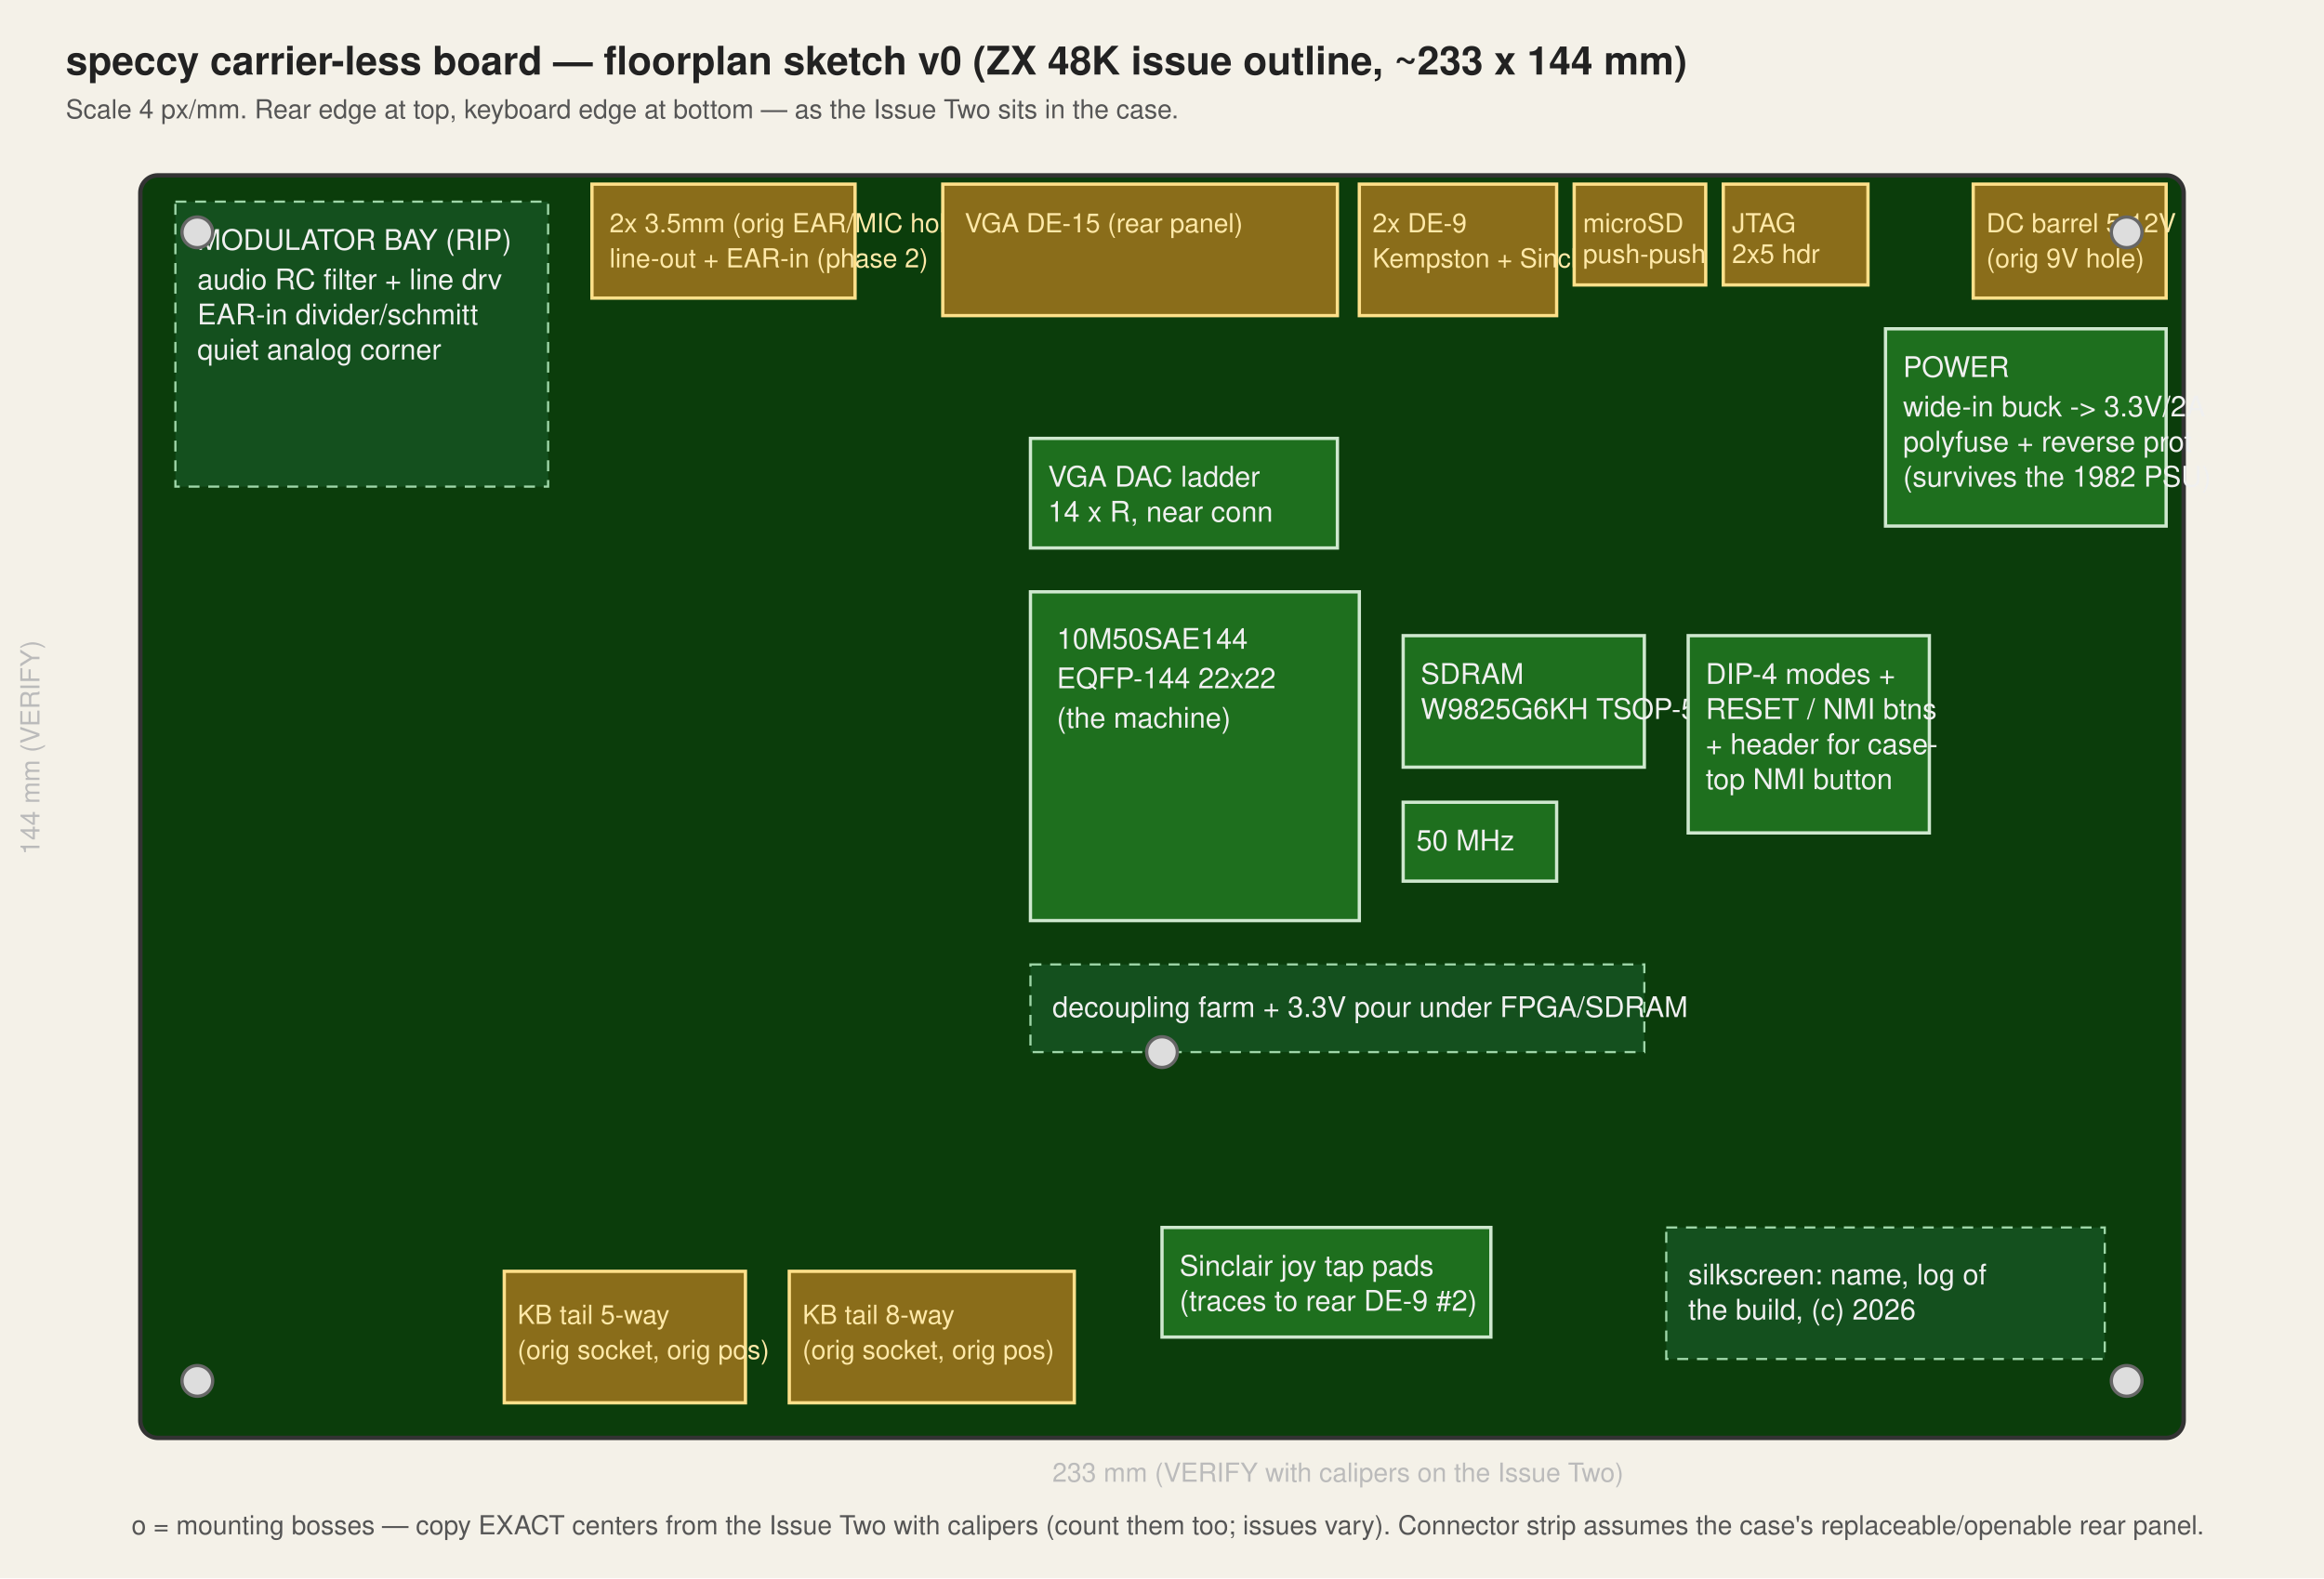
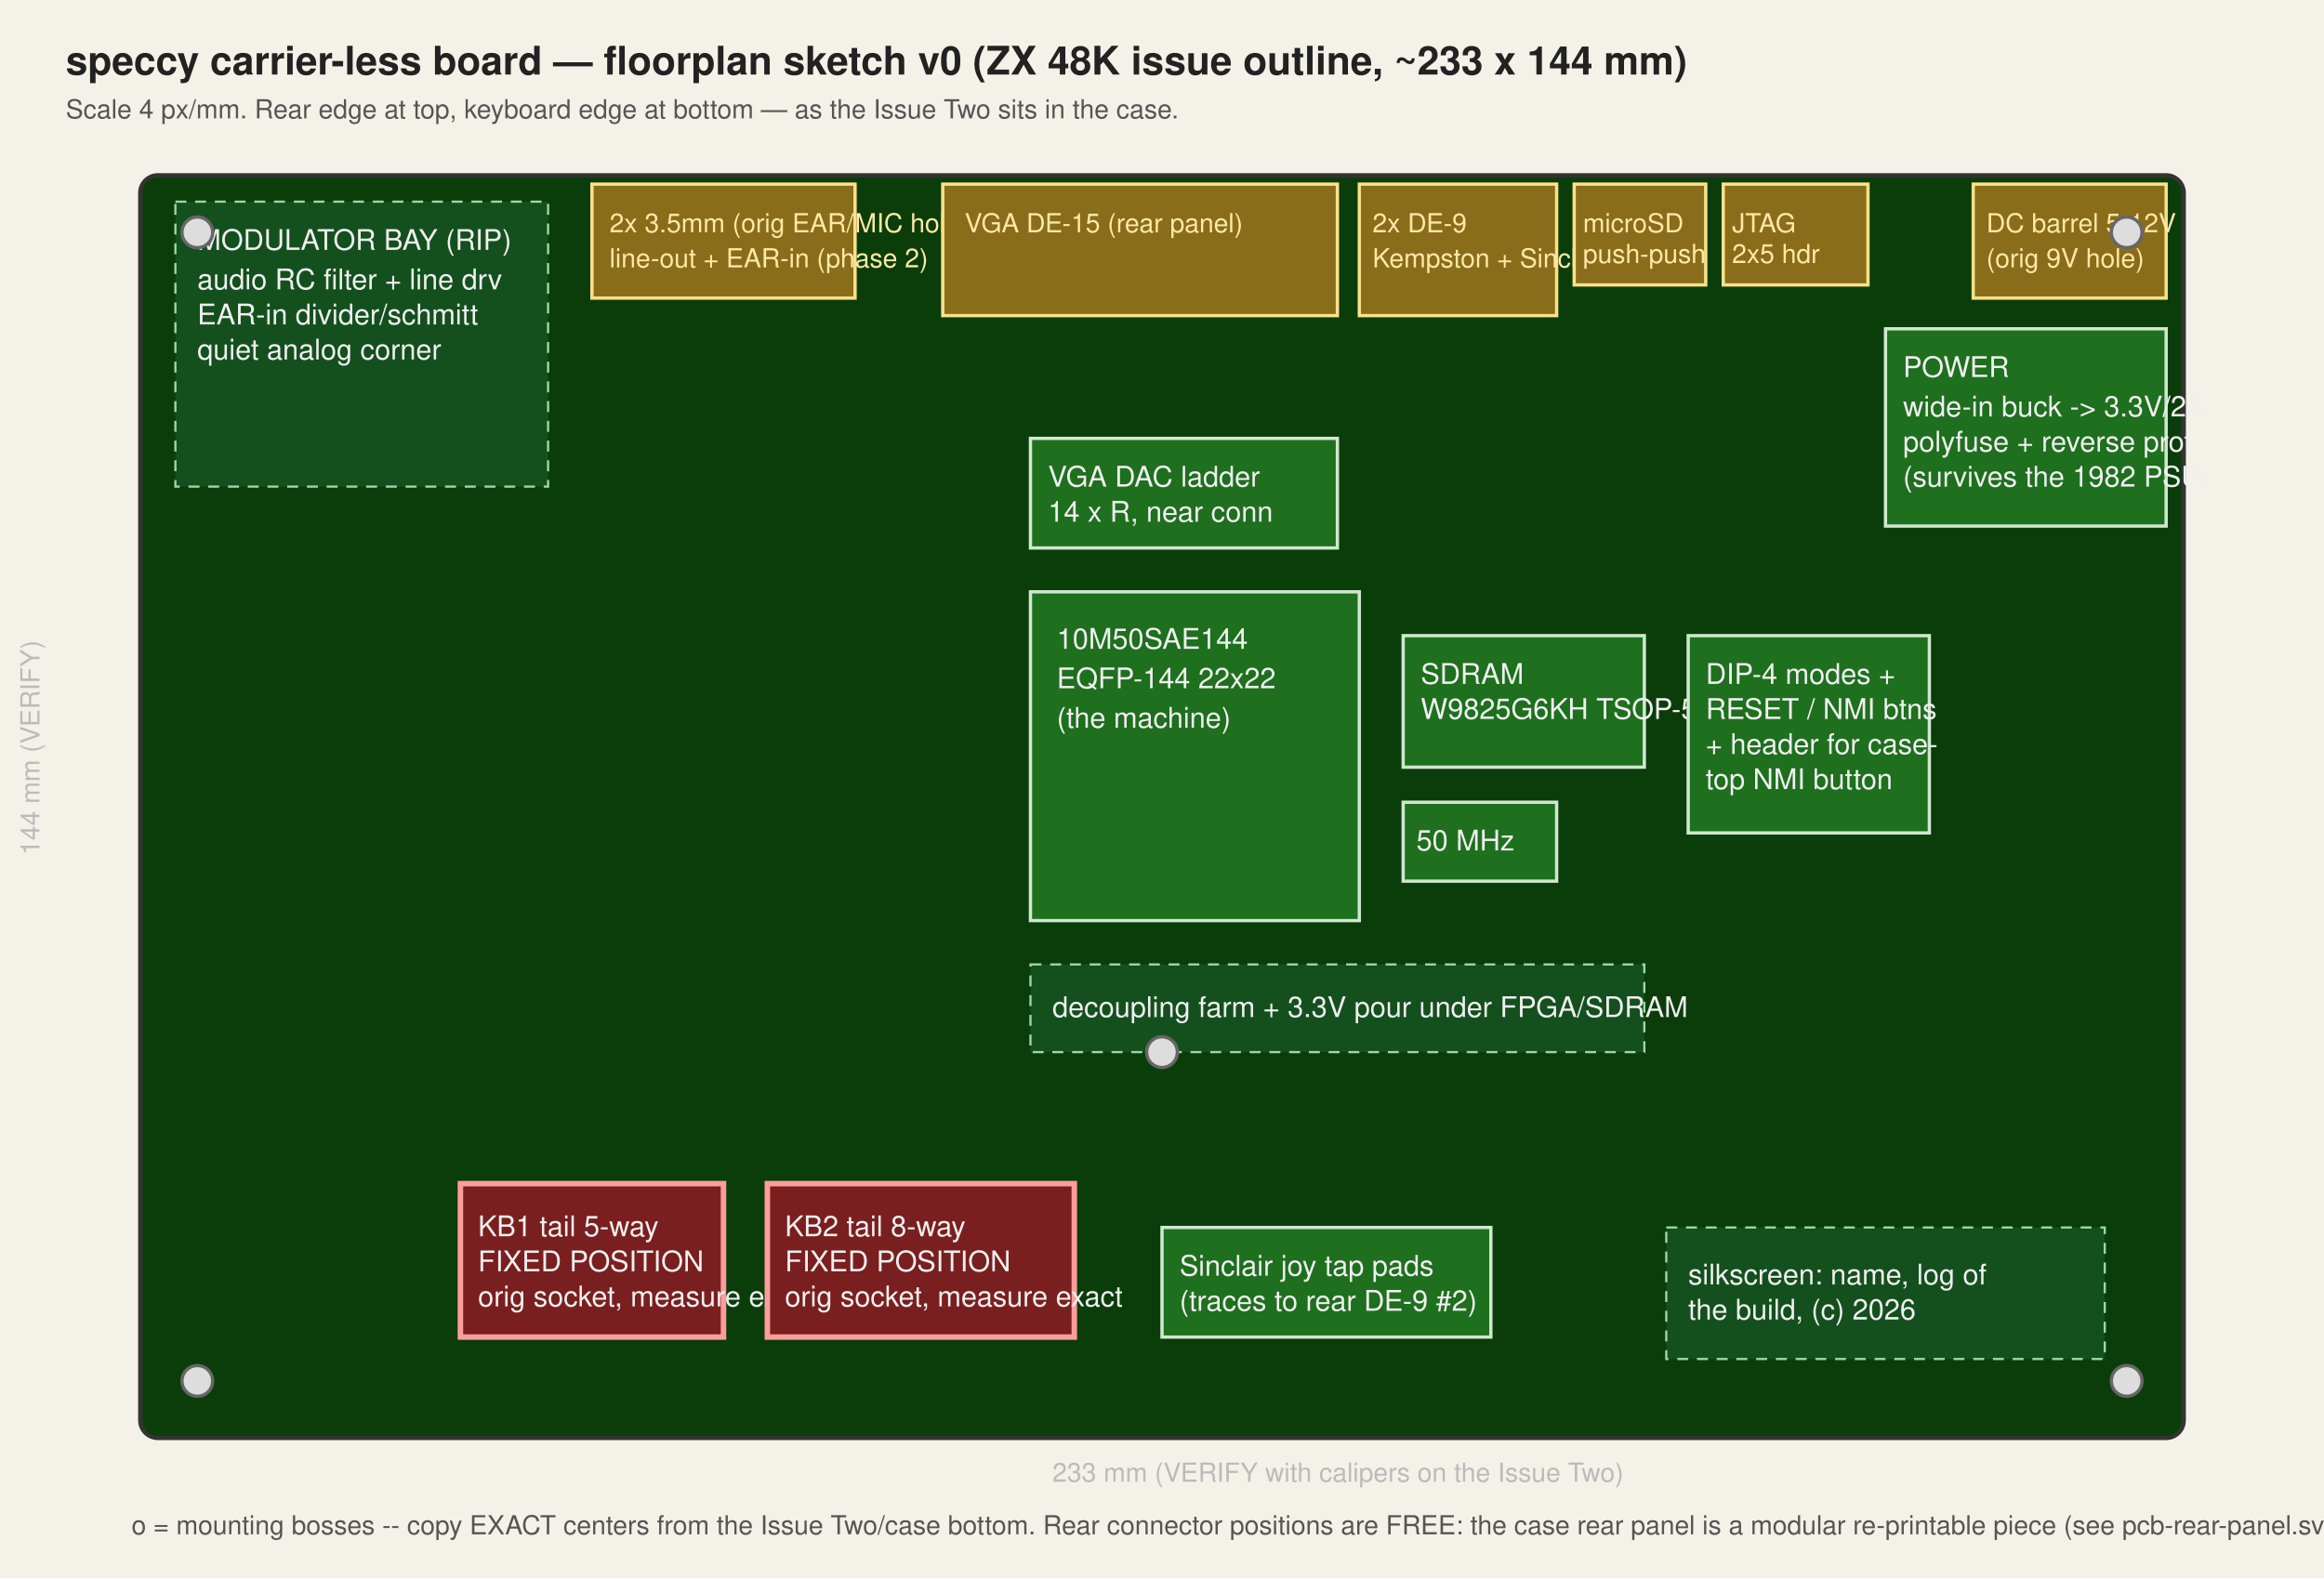
<svg xmlns="http://www.w3.org/2000/svg" viewBox="0 0 1060 720" font-family="Helvetica,Arial,sans-serif">
  <defs>
    <style>
      .board { fill:#0b3d0b; stroke:#333; stroke-width:2; }
      .blk   { fill:#1e6f1e; stroke:#cfe8cf; stroke-width:1.5; }
      .conn  { fill:#8a6d1a; stroke:#ffe08a; stroke-width:1.5; }
+       .fix   { fill:#7a1f1f; stroke:#ff9d9d; stroke-width:2.5; }
      .quiet { fill:#14501e; stroke:#9fd7a9; stroke-width:1; stroke-dasharray:5 4; }
      .hole  { fill:#ddd; stroke:#666; stroke-width:1.5; }
      .lbl   { fill:#f0f0f0; font-size:13px; }
      .lbl2  { fill:#ffe9a8; font-size:12px; }
      .dim   { fill:#bbb; font-size:12px; }
      .title { fill:#222; font-size:18px; font-weight:bold; }
      .note  { fill:#555; font-size:12px; }
    </style>
  </defs>
  <rect x="0" y="0" width="1060" height="720" fill="#f4f1e8" />
  <text x="30" y="34" class="title">speccy carrier-less board — floorplan sketch v0 (ZX 48K issue outline, ~233 x 144 mm)</text>
  <text x="30" y="54" class="note">Scale 4 px/mm. Rear edge at top, keyboard edge at bottom — as the Issue Two sits in the case.</text>
  <rect x="64" y="80" width="932" height="576" rx="8" class="board" />
  <text x="480" y="676" class="dim">233 mm (VERIFY with calipers on the Issue Two)</text>
  <text x="8" y="380" class="dim" transform="rotate(-90 18 380)">144 mm (VERIFY)</text>
  <rect x="270" y="84" width="120" height="52" class="conn" />
  <text x="278" y="106" class="lbl2">2x 3.5mm (orig EAR/MIC holes)</text>
  <text x="278" y="122" class="lbl2">line-out + EAR-in (phase 2)</text>
  <rect x="430" y="84" width="180" height="60" class="conn" />
  <text x="440" y="106" class="lbl2">VGA DE-15 (rear panel)</text>
  <rect x="620" y="84" width="90" height="60" class="conn" />
  <text x="626" y="106" class="lbl2">2x DE-9</text>
  <text x="626" y="122" class="lbl2">Kempston + Sinclair</text>
  <rect x="718" y="84" width="60" height="46" class="conn" />
  <text x="722" y="106" class="lbl2">microSD</text>
  <text x="722" y="120" class="lbl2">push-push</text>
  <rect x="786" y="84" width="66" height="46" class="conn" />
  <text x="790" y="106" class="lbl2">JTAG</text>
  <text x="790" y="120" class="lbl2">2x5 hdr</text>
  <rect x="900" y="84" width="88" height="52" class="conn" />
  <text x="906" y="106" class="lbl2">DC barrel 5-12V</text>
  <text x="906" y="122" class="lbl2">(orig 9V hole)</text>
  <rect x="860" y="150" width="128" height="90" class="blk" />
  <text x="868" y="172" class="lbl">POWER</text>
  <text x="868" y="190" class="lbl">wide-in buck -&gt; 3.3V/2A</text>
  <text x="868" y="206" class="lbl">polyfuse + reverse prot</text>
  <text x="868" y="222" class="lbl">(survives the 1982 PSU)</text>
  <rect x="80" y="92" width="170" height="130" class="quiet" />
  <text x="90" y="114" class="lbl">MODULATOR BAY (RIP)</text>
  <text x="90" y="132" class="lbl">audio RC filter + line drv</text>
  <text x="90" y="148" class="lbl">EAR-in divider/schmitt</text>
  <text x="90" y="164" class="lbl">quiet analog corner</text>
  <rect x="470" y="270" width="150" height="150" class="blk" />
  <text x="482" y="296" class="lbl">10M50SAE144</text>
  <text x="482" y="314" class="lbl">EQFP-144 22x22</text>
  <text x="482" y="332" class="lbl">(the machine)</text>
  <rect x="640" y="290" width="110" height="60" class="blk" />
  <text x="648" y="312" class="lbl">SDRAM</text>
  <text x="648" y="328" class="lbl">W9825G6KH TSOP-54</text>
  <rect x="640" y="366" width="70" height="36" class="blk" />
  <text x="646" y="388" class="lbl">50 MHz</text>
  <rect x="470" y="200" width="140" height="50" class="blk" />
  <text x="478" y="222" class="lbl">VGA DAC ladder</text>
  <text x="478" y="238" class="lbl">14 x R, near conn</text>
  <rect x="770" y="290" width="110" height="90" class="blk" />
  <text x="778" y="312" class="lbl">DIP-4 modes +</text>
  <text x="778" y="328" class="lbl">RESET / NMI btns</text>
  <text x="778" y="344" class="lbl">+ header for case-</text>
  <text x="778" y="360" class="lbl">top NMI button</text>
  <rect x="470" y="440" width="280" height="40" class="quiet" />
  <text x="480" y="464" class="lbl">decoupling farm + 3.3V pour under FPGA/SDRAM</text>
-   <rect x="230" y="580" width="110" height="60" class="conn" />
-   <text x="236" y="604" class="lbl2">KB tail 5-way</text>
-   <text x="236" y="620" class="lbl2">(orig socket, orig pos)</text>
-   <rect x="360" y="580" width="130" height="60" class="conn" />
-   <text x="366" y="604" class="lbl2">KB tail 8-way</text>
-   <text x="366" y="620" class="lbl2">(orig socket, orig pos)</text>
+   <rect x="210" y="540" width="120" height="70" class="fix" />
+   <text x="218" y="564" class="lbl">KB1 tail 5-way</text>
+   <text x="218" y="580" class="lbl">FIXED POSITION</text>
+   <text x="218" y="596" class="lbl">orig socket, measure exact</text>
+   <rect x="350" y="540" width="140" height="70" class="fix" />
+   <text x="358" y="564" class="lbl">KB2 tail 8-way</text>
+   <text x="358" y="580" class="lbl">FIXED POSITION</text>
+   <text x="358" y="596" class="lbl">orig socket, measure exact</text>
  <rect x="530" y="560" width="150" height="50" class="blk" />
  <text x="538" y="582" class="lbl">Sinclair joy tap pads</text>
  <text x="538" y="598" class="lbl">(traces to rear DE-9 #2)</text>
  <rect x="760" y="560" width="200" height="60" class="quiet" />
  <text x="770" y="586" class="lbl">silkscreen: name, log of</text>
  <text x="770" y="602" class="lbl">the build, (c) 2026</text>
  <circle cx="90" cy="106" r="7" class="hole" />
  <circle cx="970" cy="106" r="7" class="hole" />
  <circle cx="90" cy="630" r="7" class="hole" />
  <circle cx="970" cy="630" r="7" class="hole" />
  <circle cx="530" cy="480" r="7" class="hole" />
-   <text x="60" y="700" class="note">o = mounting bosses — copy EXACT centers from the Issue Two with calipers (count them too; issues vary). Connector strip assumes the case's replaceable/openable rear panel.</text>
+   <text x="60" y="700" class="note">o = mounting bosses -- copy EXACT centers from the Issue Two/case bottom. Rear connector positions are FREE: the case rear panel is a modular re-printable piece (see pcb-rear-panel.svg).</text>
</svg>
